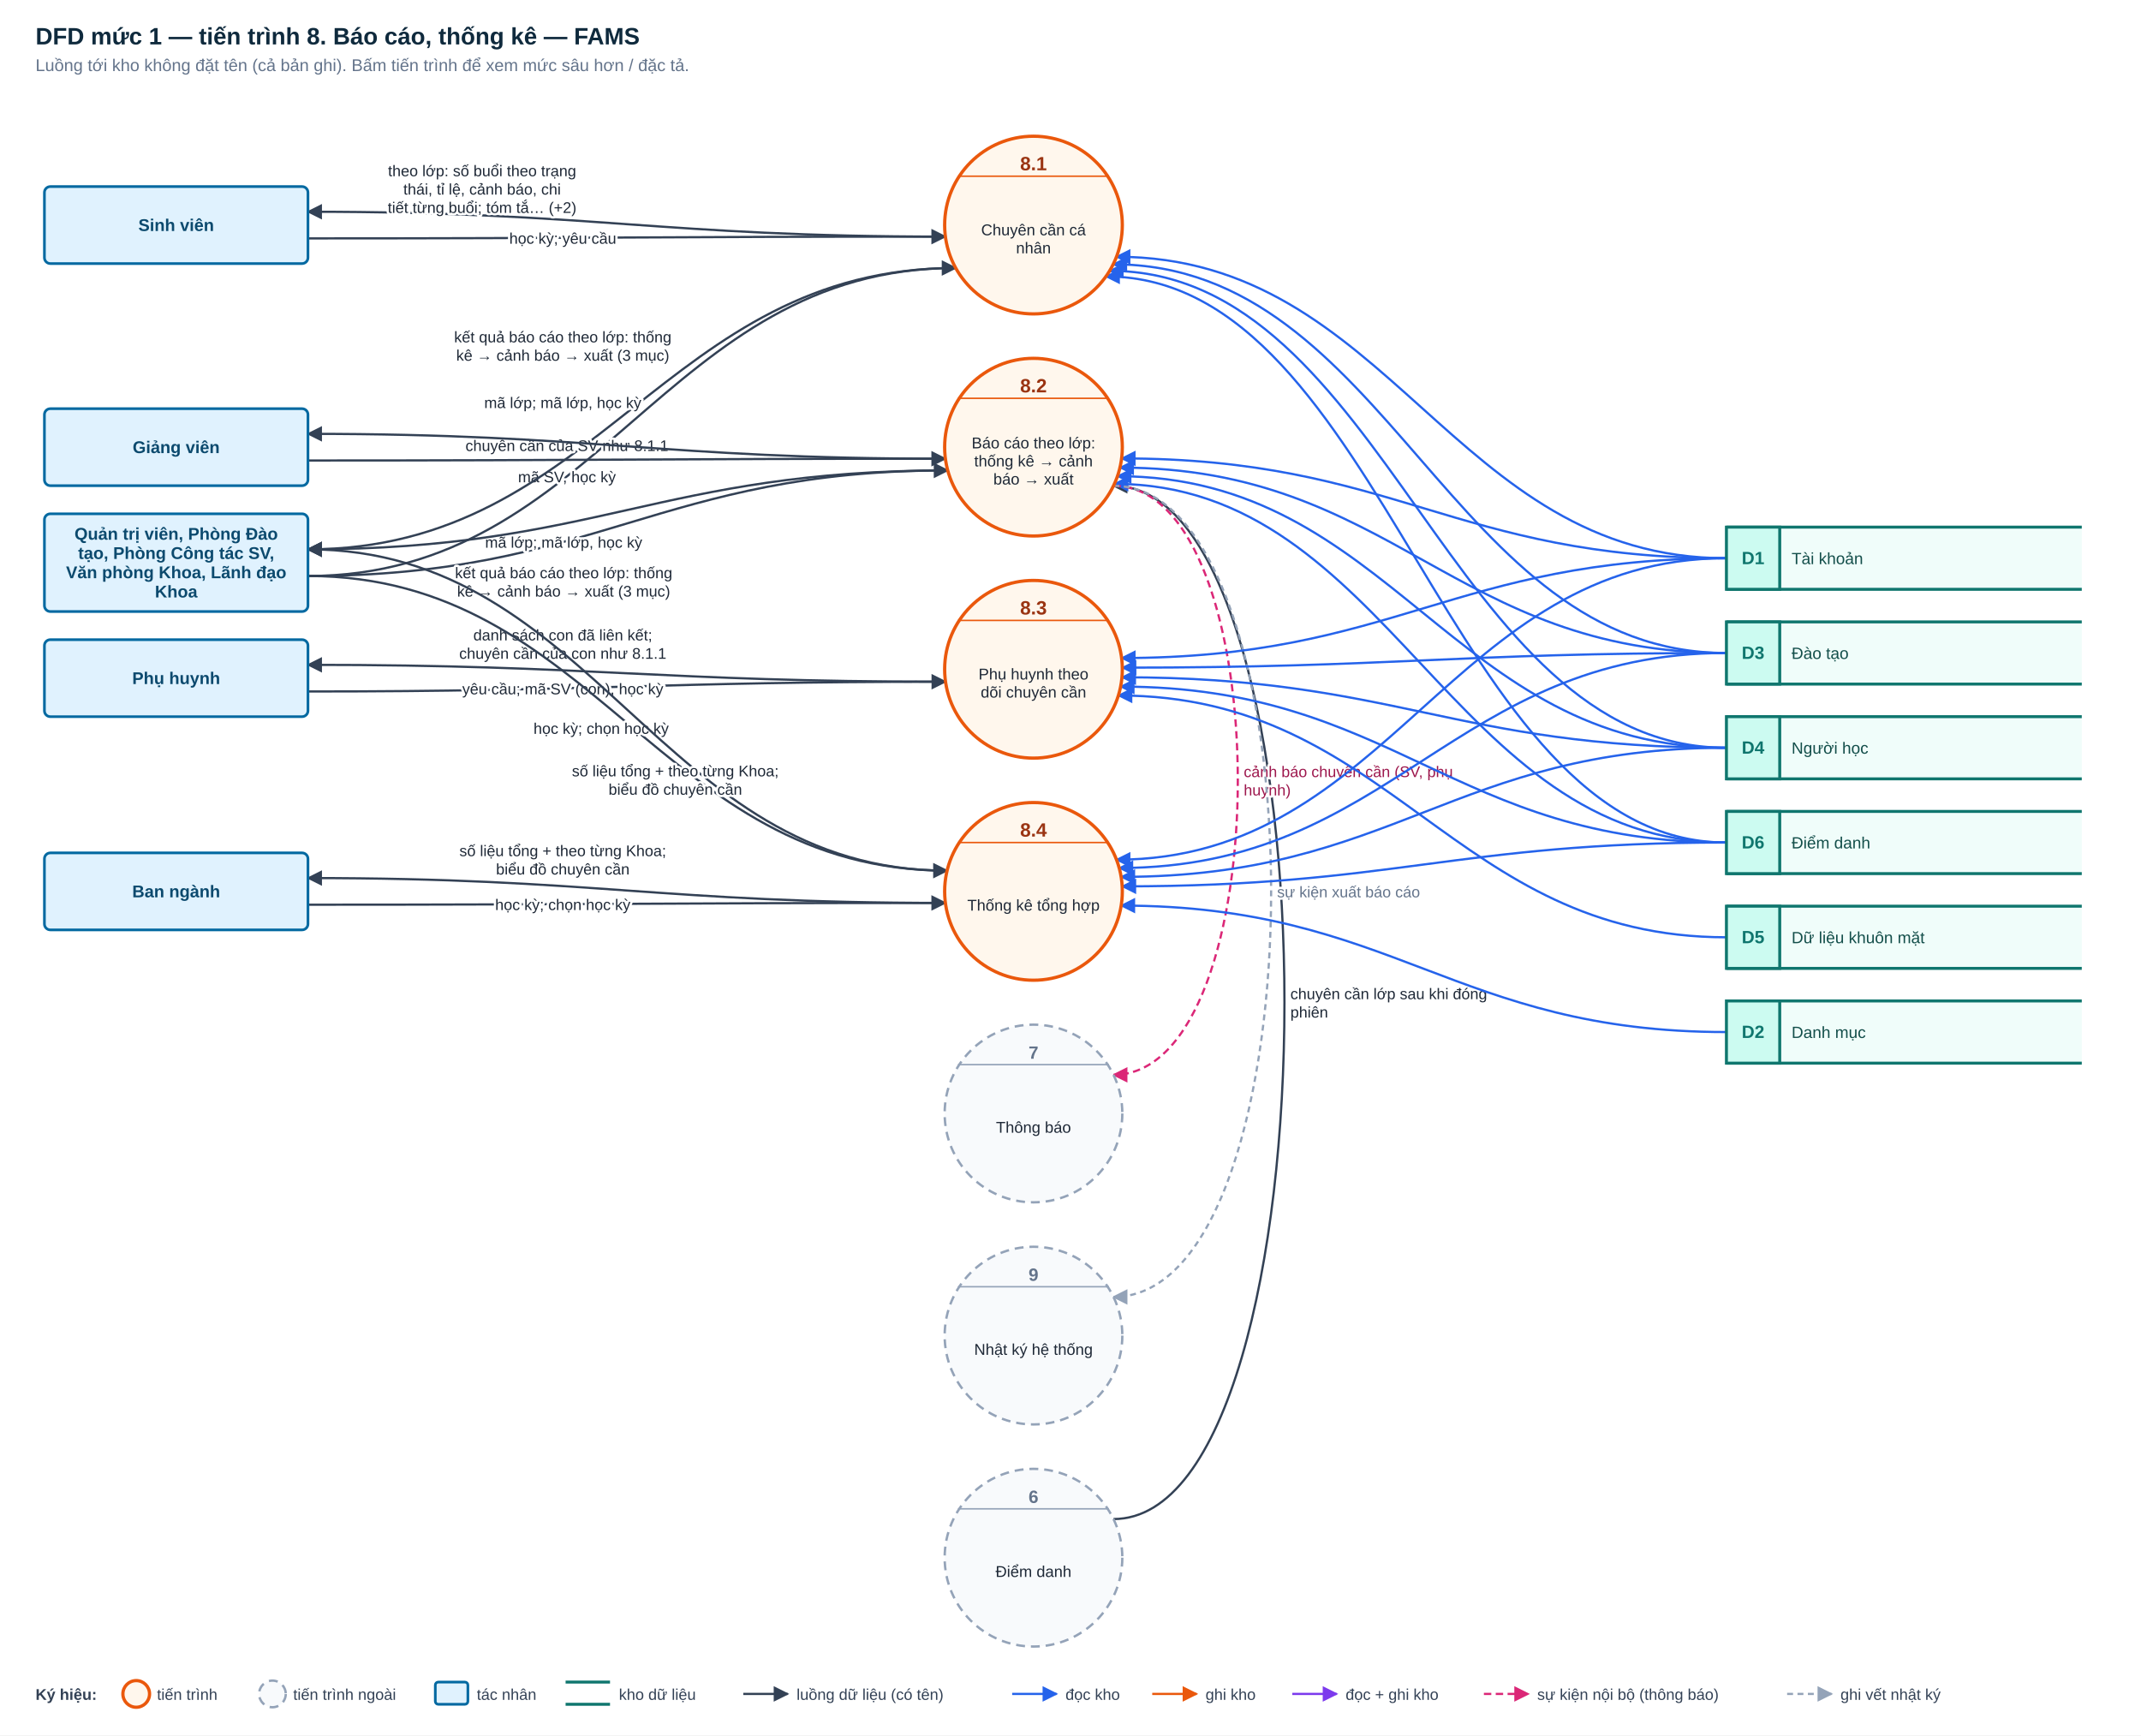
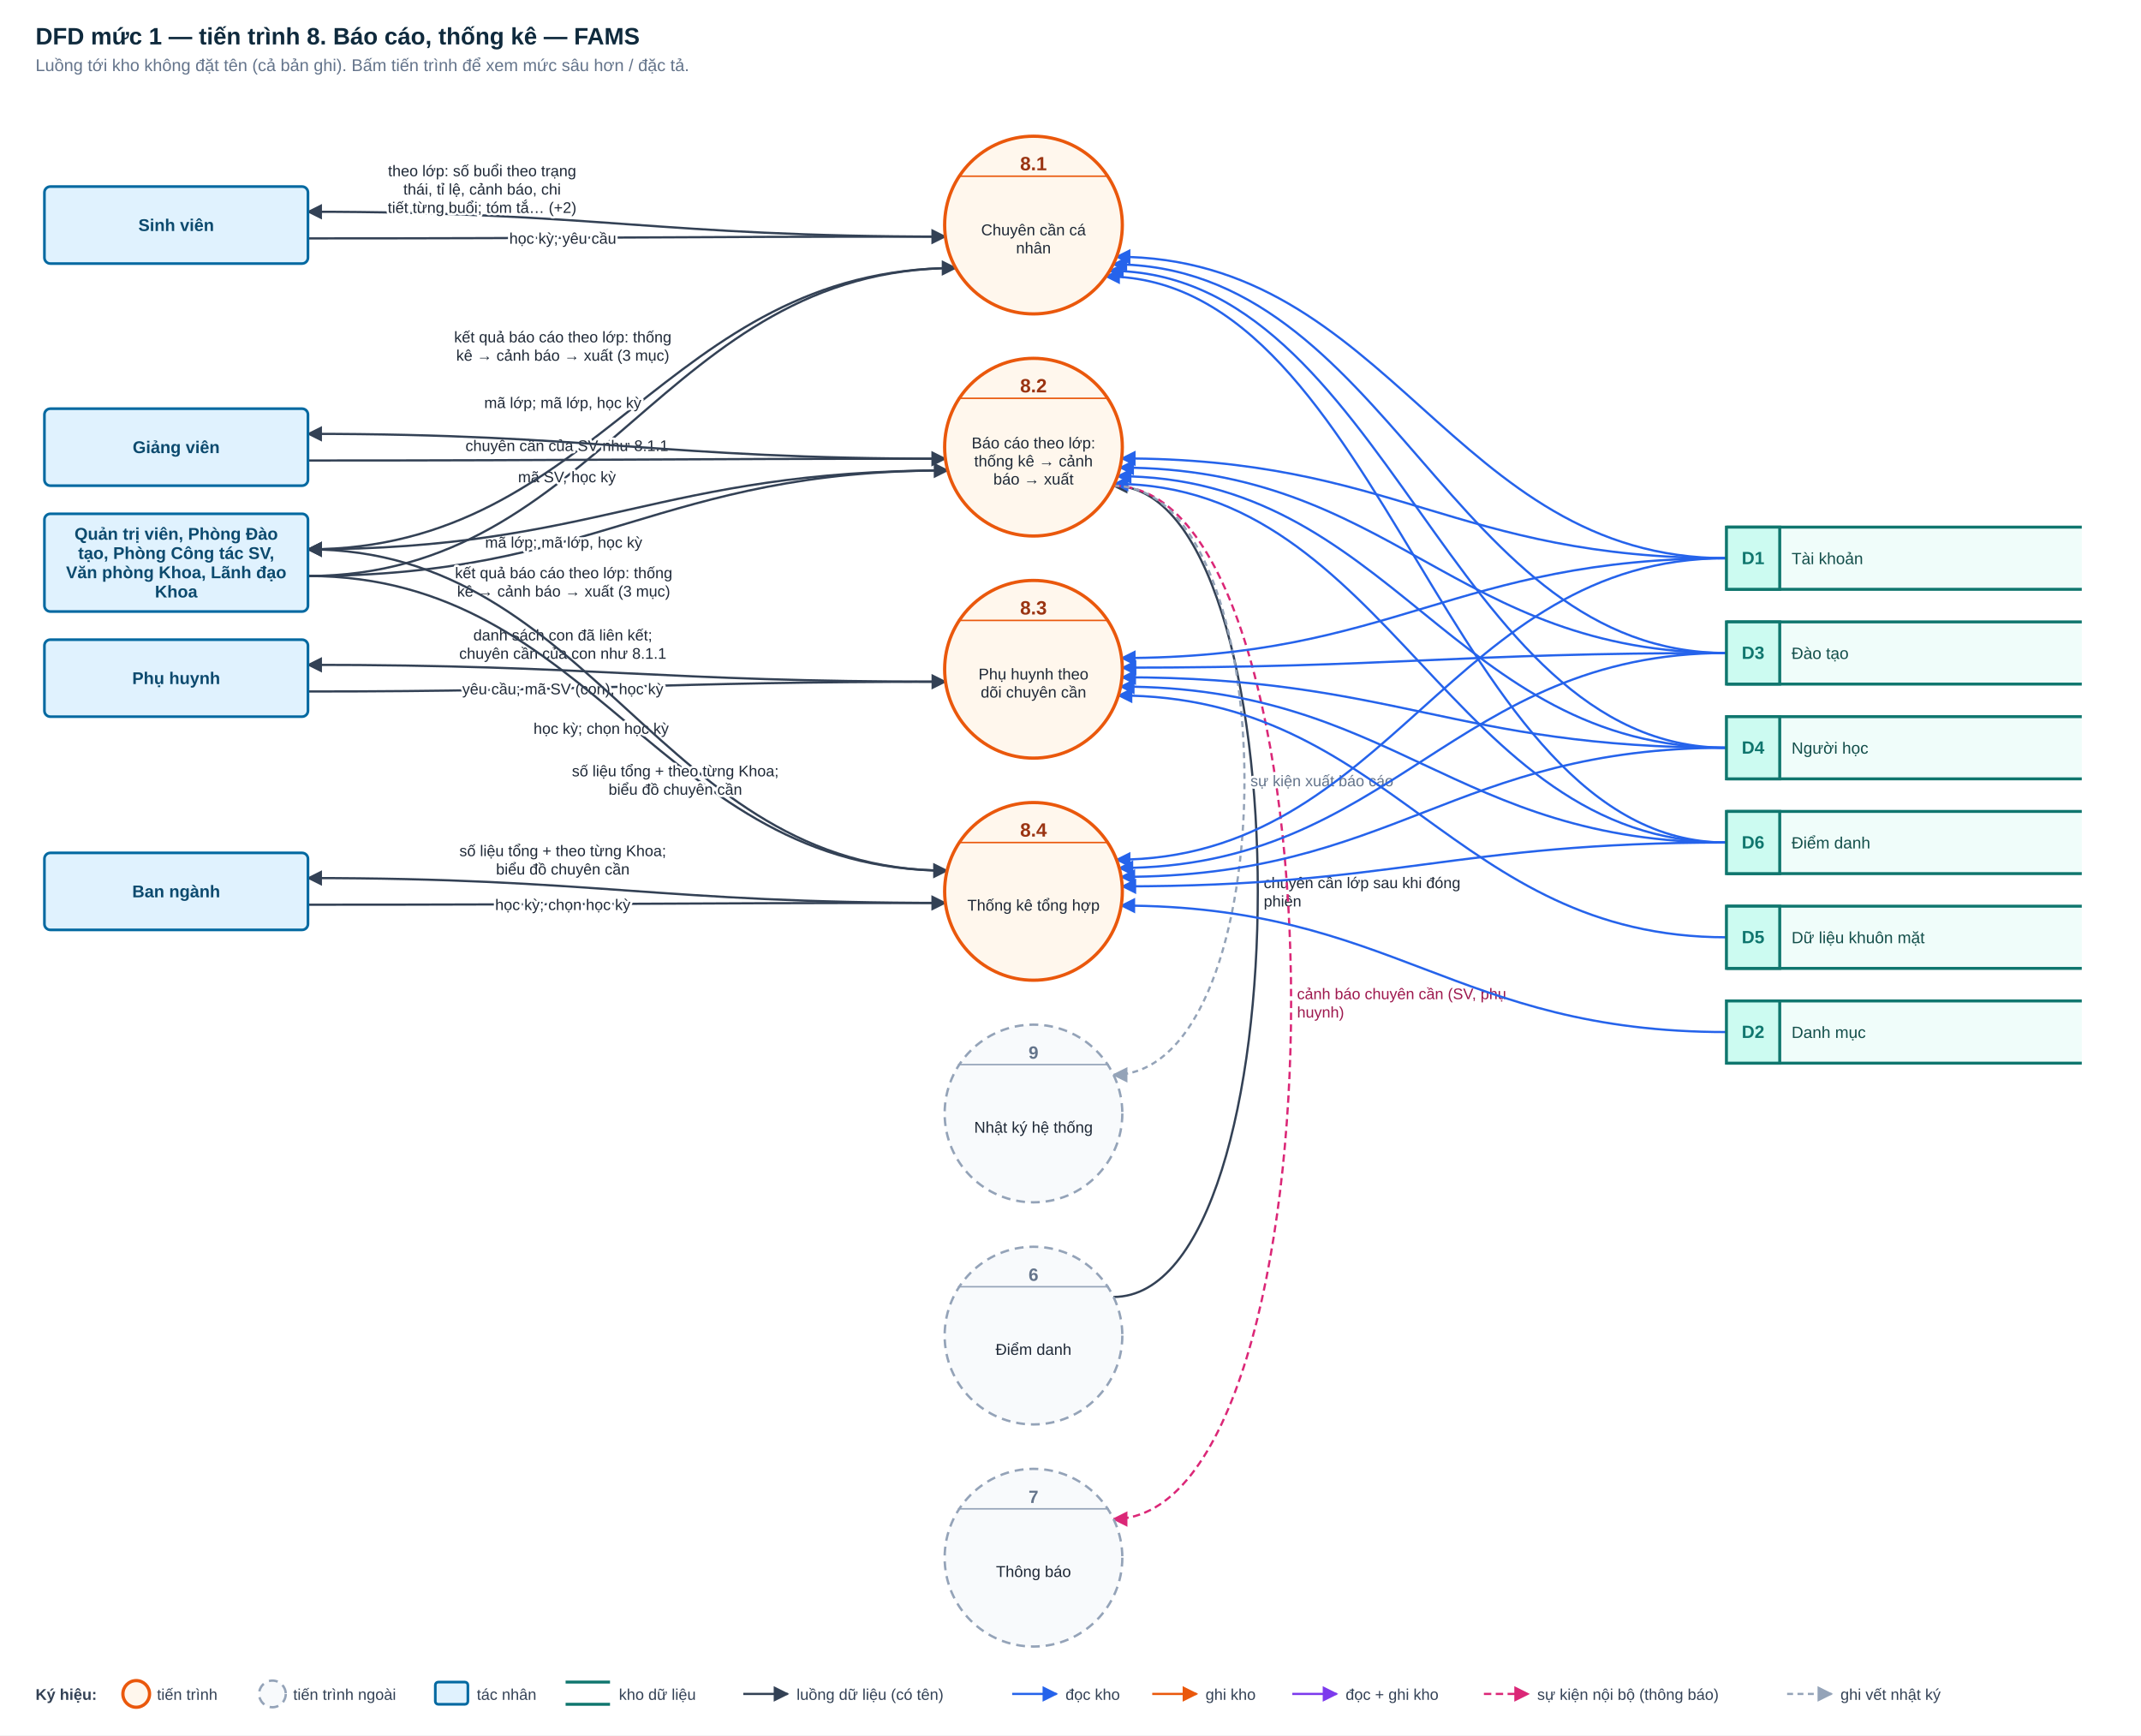
<svg xmlns="http://www.w3.org/2000/svg" width="1446" height="1172" viewBox="0 0 1446 1172">
  <style>
text{font-family:'Segoe UI',Arial,sans-serif;fill:#1f2937}
.pc{fill:#fff7ed;stroke:#ea580c;stroke-width:2.2}.px{fill:#f8fafc;stroke:#94a3b8;stroke-width:1.6;stroke-dasharray:6 4}
.pid{font-size:13px;font-weight:800;fill:#9a3412}.pxid{font-size:12px;font-weight:700;fill:#64748b}
.pn{font-size:10.6px}.en{fill:#e0f2fe;stroke:#0369a1;stroke-width:1.8}.et{font-size:11.5px;font-weight:600;fill:#0c4a6e}
.sl{stroke:#0f766e;stroke-width:2}.sc{fill:#ccfbf1;stroke:#0f766e;stroke-width:2}.sid{font-size:12px;font-weight:800;fill:#0f766e}
.st{font-size:11px;fill:#134e4a}.e{fill:none;stroke-width:1.5}.k-data{stroke:#334155}.k-read{stroke:#2563eb}
.k-write{stroke:#ea580c}.k-rw{stroke:#7c3aed}.k-event{stroke:#db2777;stroke-dasharray:5 3}
.k-audit{stroke:#94a3b8;stroke-dasharray:4 3}.lb{font-size:10.4px;paint-order:stroke;stroke:#fff;stroke-width:3.2px;
stroke-linejoin:round}.lb-audit{fill:#64748b}.lb-event{fill:#9d174d}.ttl{font-size:16px;font-weight:800;fill:#0f2a3d}
.sub{font-size:11.5px;fill:#64748b}.lg{font-size:10.5px;fill:#334155}a{cursor:pointer}a:hover .pc,a:hover .en{filter:brightness(.96)}
</style>
  <defs>
    <marker id="m-data" viewBox="0 0 10 10" refX="9" refY="5" markerWidth="7" markerHeight="7" orient="auto-start-reverse">
      <path d="M0,0 L10,5 L0,10 z" fill="#334155" />
    </marker>
    <marker id="m-read" viewBox="0 0 10 10" refX="9" refY="5" markerWidth="7" markerHeight="7" orient="auto-start-reverse">
      <path d="M0,0 L10,5 L0,10 z" fill="#2563eb" />
    </marker>
    <marker id="m-write" viewBox="0 0 10 10" refX="9" refY="5" markerWidth="7" markerHeight="7" orient="auto-start-reverse">
      <path d="M0,0 L10,5 L0,10 z" fill="#ea580c" />
    </marker>
    <marker id="m-rw" viewBox="0 0 10 10" refX="9" refY="5" markerWidth="7" markerHeight="7" orient="auto-start-reverse">
      <path d="M0,0 L10,5 L0,10 z" fill="#7c3aed" />
    </marker>
    <marker id="m-event" viewBox="0 0 10 10" refX="9" refY="5" markerWidth="7" markerHeight="7" orient="auto-start-reverse">
      <path d="M0,0 L10,5 L0,10 z" fill="#db2777" />
    </marker>
    <marker id="m-audit" viewBox="0 0 10 10" refX="9" refY="5" markerWidth="7" markerHeight="7" orient="auto-start-reverse">
      <path d="M0,0 L10,5 L0,10 z" fill="#94a3b8" />
    </marker>
  </defs>
  <rect width="100%" height="100%" fill="#ffffff" />
  <text class="ttl" x="24" y="30">DFD mức 1 — tiến trình 8. Báo cáo, thống kê — FAMS</text>
  <text class="sub" x="24" y="48">Luồng tới kho không đặt tên (cả bản ghi). Bấm tiến trình để xem mức sâu hơn / đặc tả.</text>
-   <path class="e k-data" d="M752.0,1025.9 C906.0,1025.9 906.0,328.1 752.0,328.1" marker-end="url(#m-data)" />
-   <text class="lb lb-data" x="871.5" y="674.8" text-anchor="start">chuyên cần lớp sau khi đóng</text>
-   <text class="lb lb-data" x="871.5" y="687.2" text-anchor="start">phiên</text>
+   <path class="e k-data" d="M752.0,875.9 C882.0,875.9 882.0,328.1 752.0,328.1" marker-end="url(#m-data)" />
+   <text class="lb lb-data" x="853.5" y="599.8" text-anchor="start">chuyên cần lớp sau khi đóng</text>
+   <text class="lb lb-data" x="853.5" y="612.2" text-anchor="start">phiên</text>
  <path class="e k-data" d="M208.0,161.0 C401.7,161.0 444.8,159.8 638.5,159.8" marker-end="url(#m-data)" />
  <text class="lb lb-data" x="380.1" y="164.6" text-anchor="middle">học kỳ; yêu cầu</text>
  <path class="e k-data" d="M638.5,159.8 C444.8,159.8 401.7,143.0 208.0,143.0" marker-end="url(#m-data)" />
  <text class="lb lb-data" x="325.6" y="119.0" text-anchor="middle">theo lớp: số buổi theo trạng</text>
  <text class="lb lb-data" x="325.6" y="131.4" text-anchor="middle">thái, tỉ lệ, cảnh báo, chi</text>
  <text class="lb lb-data" x="325.6" y="143.8" text-anchor="middle">tiết từng buổi; tóm tắ… (+2)</text>
  <path class="e k-read" d="M754.0,173.4 C939.4,173.4 980.6,377.0 1166.0,377.0" marker-start="url(#m-read)" />
  <path class="e k-read" d="M751.8,178.5 C938.2,178.5 979.6,441.0 1166.0,441.0" marker-start="url(#m-read)" />
  <path class="e k-read" d="M749.4,182.9 C936.9,182.9 978.5,505.0 1166.0,505.0" marker-start="url(#m-read)" />
  <path class="e k-read" d="M746.9,186.7 C935.5,186.7 977.4,569.0 1166.0,569.0" marker-start="url(#m-read)" />
  <path class="e k-data" d="M208.0,389.0 C404.9,389.0 448.6,181.0 645.5,181.0" marker-end="url(#m-data)" />
  <text class="lb lb-data" x="382.9" y="325.7" text-anchor="middle">mã SV, học kỳ</text>
  <path class="e k-data" d="M645.5,181.0 C448.6,181.0 404.9,371.0 208.0,371.0" marker-end="url(#m-data)" />
  <text class="lb lb-data" x="382.9" y="304.6" text-anchor="middle">chuyên cần của SV như 8.1.1</text>
  <path class="e k-data" d="M208.0,389.0 C402.4,389.0 445.6,317.7 640.1,317.7" marker-end="url(#m-data)" />
  <text class="lb lb-data" x="380.7" y="369.9" text-anchor="middle">mã lớp; mã lớp, học kỳ</text>
  <path class="e k-data" d="M640.1,317.7 C445.6,317.7 402.4,371.0 208.0,371.0" marker-end="url(#m-data)" />
  <text class="lb lb-data" x="380.7" y="390.5" text-anchor="middle">kết quả báo cáo theo lớp: thống</text>
  <text class="lb lb-data" x="380.7" y="402.9" text-anchor="middle">kê → cảnh báo → xuất (3 mục)</text>
  <path class="e k-data" d="M208.0,311.0 C401.7,311.0 444.8,309.8 638.5,309.8" marker-end="url(#m-data)" />
  <text class="lb lb-data" x="380.1" y="275.6" text-anchor="middle">mã lớp; mã lớp, học kỳ</text>
  <path class="e k-data" d="M638.5,309.8 C444.8,309.8 401.7,293.0 208.0,293.0" marker-end="url(#m-data)" />
  <text class="lb lb-data" x="380.1" y="231.2" text-anchor="middle">kết quả báo cáo theo lớp: thống</text>
  <text class="lb lb-data" x="380.1" y="243.6" text-anchor="middle">kê → cảnh báo → xuất (3 mục)</text>
  <path class="e k-read" d="M756.4,315.8 C940.7,315.8 981.7,441.0 1166.0,441.0" marker-start="url(#m-read)" />
  <path class="e k-read" d="M752.6,326.8 C938.6,326.8 980.0,569.0 1166.0,569.0" marker-start="url(#m-read)" />
  <path class="e k-read" d="M757.5,309.6 C941.3,309.6 982.2,377.0 1166.0,377.0" marker-start="url(#m-read)" />
  <path class="e k-read" d="M754.7,321.6 C939.8,321.6 980.9,505.0 1166.0,505.0" marker-start="url(#m-read)" />
-   <path class="e k-event" d="M752.0,328.1 C864.0,328.1 864.0,725.9 752.0,725.9" marker-end="url(#m-event)" />
-   <text class="lb lb-event" x="840.0" y="524.8" text-anchor="start">cảnh báo chuyên cần (SV, phụ</text>
-   <text class="lb lb-event" x="840.0" y="537.2" text-anchor="start">huynh)</text>
-   <path class="e k-audit audit" d="M752.0,328.1 C894.0,328.1 894.0,875.9 752.0,875.9" marker-end="url(#m-audit)" />
-   <text class="lb lb-audit audit" x="862.5" y="606.0" text-anchor="start">sự kiện xuất báo cáo</text>
+   <path class="e k-event" d="M752.0,328.1 C912.0,328.1 912.0,1025.9 752.0,1025.9" marker-end="url(#m-event)" />
+   <text class="lb lb-event" x="876.0" y="674.8" text-anchor="start">cảnh báo chuyên cần (SV, phụ</text>
+   <text class="lb lb-event" x="876.0" y="687.2" text-anchor="start">huynh)</text>
+   <path class="e k-audit audit" d="M752.0,328.1 C870.0,328.1 870.0,725.9 752.0,725.9" marker-end="url(#m-audit)" />
+   <text class="lb lb-audit audit" x="844.5" y="531.0" text-anchor="start">sự kiện xuất báo cáo</text>
  <path class="e k-data" d="M208.0,467.0 C401.8,467.0 444.8,460.4 638.6,460.4" marker-end="url(#m-data)" />
  <text class="lb lb-data" x="380.1" y="468.9" text-anchor="middle">yêu cầu; mã SV (con), học kỳ</text>
  <path class="e k-data" d="M638.6,460.4 C444.8,460.4 401.8,449.0 208.0,449.0" marker-end="url(#m-data)" />
  <text class="lb lb-data" x="380.1" y="432.5" text-anchor="middle">danh sách con đã liên kết;</text>
  <text class="lb lb-data" x="380.1" y="444.9" text-anchor="middle">chuyên cần của con như 8.1.1</text>
  <path class="e k-read" d="M757.5,444.4 C941.3,444.4 982.2,377.0 1166.0,377.0" marker-start="url(#m-read)" />
  <path class="e k-read" d="M758.0,450.9 C941.6,450.9 982.4,441.0 1166.0,441.0" marker-start="url(#m-read)" />
  <path class="e k-read" d="M757.8,457.4 C941.5,457.4 982.3,505.0 1166.0,505.0" marker-start="url(#m-read)" />
  <path class="e k-read" d="M755.3,469.7 C940.1,469.7 981.2,633.0 1166.0,633.0" marker-start="url(#m-read)" />
  <path class="e k-read" d="M756.8,463.7 C941.0,463.7 981.9,569.0 1166.0,569.0" marker-start="url(#m-read)" />
  <path class="e k-data" d="M208.0,389.0 C402.2,389.0 445.4,588.0 639.7,588.0" marker-end="url(#m-data)" />
  <text class="lb lb-data" x="406.0" y="495.6" text-anchor="middle">học kỳ; chọn học kỳ</text>
  <path class="e k-data" d="M639.7,588.0 C445.4,588.0 402.2,371.0 208.0,371.0" marker-end="url(#m-data)" />
  <text class="lb lb-data" x="456.1" y="524.3" text-anchor="middle">số liệu tổng + theo từng Khoa;</text>
  <text class="lb lb-data" x="456.1" y="536.7" text-anchor="middle">biểu đồ chuyên cần</text>
  <path class="e k-data" d="M208.0,611.0 C401.7,611.0 444.8,609.8 638.5,609.8" marker-end="url(#m-data)" />
  <text class="lb lb-data" x="380.1" y="614.6" text-anchor="middle">học kỳ; chọn học kỳ</text>
  <path class="e k-data" d="M638.5,609.8 C444.8,609.8 401.7,593.0 208.0,593.0" marker-end="url(#m-data)" />
  <text class="lb lb-data" x="380.1" y="578.2" text-anchor="middle">số liệu tổng + theo từng Khoa;</text>
  <text class="lb lb-data" x="380.1" y="590.6" text-anchor="middle">biểu đồ chuyên cần</text>
  <path class="e k-read" d="M754.0,580.6 C939.4,580.6 980.6,377.0 1166.0,377.0" marker-start="url(#m-read)" />
  <path class="e k-read" d="M757.2,611.6 C941.2,611.6 982.1,697.0 1166.0,697.0" marker-start="url(#m-read)" />
  <path class="e k-read" d="M755.9,586.2 C940.4,586.2 981.4,441.0 1166.0,441.0" marker-start="url(#m-read)" />
  <path class="e k-read" d="M757.2,592.2 C941.2,592.2 982.0,505.0 1166.0,505.0" marker-start="url(#m-read)" />
  <path class="e k-read" d="M757.9,598.6 C941.5,598.6 982.4,569.0 1166.0,569.0" marker-start="url(#m-read)" />
  <a href="#L2-8.1">
    <circle class="pc" cx="698.0" cy="152" r="60" />
    <text class="pid" x="698.0" y="115.0" text-anchor="middle">8.1</text>
    <line x1="647.0" y1="119" x2="749.0" y2="119" stroke="#ea580c" stroke-width="1" />
    <text class="pn" x="698.0" y="158.9" text-anchor="middle">Chuyên cần cá</text>
    <text class="pn" x="698.0" y="171.1" text-anchor="middle">nhân</text>
  </a>
  <a href="#L2-8.2">
    <circle class="pc" cx="698.0" cy="302" r="60" />
    <text class="pid" x="698.0" y="265.0" text-anchor="middle">8.2</text>
    <line x1="647.0" y1="269" x2="749.0" y2="269" stroke="#ea580c" stroke-width="1" />
    <text class="pn" x="698.0" y="302.8" text-anchor="middle">Báo cáo theo lớp:</text>
    <text class="pn" x="698.0" y="315.0" text-anchor="middle">thống kê → cảnh</text>
    <text class="pn" x="698.0" y="327.2" text-anchor="middle">báo → xuất</text>
  </a>
  <a href="#L2-8.3">
    <circle class="pc" cx="698.0" cy="452" r="60" />
    <text class="pid" x="698.0" y="415.0" text-anchor="middle">8.3</text>
    <line x1="647.0" y1="419" x2="749.0" y2="419" stroke="#ea580c" stroke-width="1" />
    <text class="pn" x="698.0" y="458.9" text-anchor="middle">Phụ huynh theo</text>
    <text class="pn" x="698.0" y="471.1" text-anchor="middle">dõi chuyên cần</text>
  </a>
  <a href="#L2-8.4">
    <circle class="pc" cx="698.0" cy="602" r="60" />
    <text class="pid" x="698.0" y="565.0" text-anchor="middle">8.4</text>
    <line x1="647.0" y1="569" x2="749.0" y2="569" stroke="#ea580c" stroke-width="1" />
    <text class="pn" x="698.0" y="615.0" text-anchor="middle">Thống kê tổng hợp</text>
  </a>
+   <a href="#L1-PH9">
+     <circle class="px" cx="698.0" cy="752" r="60" />
+     <text class="pxid" x="698.0" y="715.0" text-anchor="middle">9</text>
+     <line x1="647.0" y1="719" x2="749.0" y2="719" stroke="#94a3b8" stroke-width="1" />
+     <text class="pn" x="698.0" y="765.0" text-anchor="middle">Nhật ký hệ thống</text>
+   </a>
+   <a href="#L1-PH6">
+     <circle class="px" cx="698.0" cy="902" r="60" />
+     <text class="pxid" x="698.0" y="865.0" text-anchor="middle">6</text>
+     <line x1="647.0" y1="869" x2="749.0" y2="869" stroke="#94a3b8" stroke-width="1" />
+     <text class="pn" x="698.0" y="915.0" text-anchor="middle">Điểm danh</text>
+   </a>
  <a href="#L1-PH7">
-     <circle class="px" cx="698.0" cy="752" r="60" />
-     <text class="pxid" x="698.0" y="715.0" text-anchor="middle">7</text>
-     <line x1="647.0" y1="719" x2="749.0" y2="719" stroke="#94a3b8" stroke-width="1" />
-     <text class="pn" x="698.0" y="765.0" text-anchor="middle">Thông báo</text>
-   </a>
-   <a href="#L1-PH9">
-     <circle class="px" cx="698.0" cy="902" r="60" />
-     <text class="pxid" x="698.0" y="865.0" text-anchor="middle">9</text>
-     <line x1="647.0" y1="869" x2="749.0" y2="869" stroke="#94a3b8" stroke-width="1" />
-     <text class="pn" x="698.0" y="915.0" text-anchor="middle">Nhật ký hệ thống</text>
-   </a>
-   <a href="#L1-PH6">
    <circle class="px" cx="698.0" cy="1052" r="60" />
-     <text class="pxid" x="698.0" y="1015.0" text-anchor="middle">6</text>
+     <text class="pxid" x="698.0" y="1015.0" text-anchor="middle">7</text>
    <line x1="647.0" y1="1019" x2="749.0" y2="1019" stroke="#94a3b8" stroke-width="1" />
-     <text class="pn" x="698.0" y="1065.0" text-anchor="middle">Điểm danh</text>
+     <text class="pn" x="698.0" y="1065.0" text-anchor="middle">Thông báo</text>
  </a>
  <a href="dac_ta_chuc_nang.html?tac_nhan=SV">
    <rect class="en" x="30.0" y="126.0" width="178" height="52" rx="4" />
    <text class="et" x="119.0" y="156.0" text-anchor="middle">Sinh viên</text>
  </a>
  <a href="dac_ta_chuc_nang.html?tac_nhan=GV">
    <rect class="en" x="30.0" y="276.0" width="178" height="52" rx="4" />
    <text class="et" x="119.0" y="306.0" text-anchor="middle">Giảng viên</text>
  </a>
  <g>
    <rect class="en" x="30.0" y="347.0" width="178" height="66" rx="4" />
    <text class="et" x="119.0" y="364.5" text-anchor="middle">Quản trị viên, Phòng Đào</text>
    <text class="et" x="119.0" y="377.5" text-anchor="middle">tạo, Phòng Công tác SV,</text>
    <text class="et" x="119.0" y="390.5" text-anchor="middle">Văn phòng Khoa, Lãnh đạo</text>
    <text class="et" x="119.0" y="403.5" text-anchor="middle">Khoa</text>
  </g>
  <a href="dac_ta_chuc_nang.html?tac_nhan=PH">
    <rect class="en" x="30.0" y="432.0" width="178" height="52" rx="4" />
    <text class="et" x="119.0" y="462.0" text-anchor="middle">Phụ huynh</text>
  </a>
  <a href="dac_ta_chuc_nang.html?tac_nhan=BN">
    <rect class="en" x="30.0" y="576.0" width="178" height="52" rx="4" />
    <text class="et" x="119.0" y="606.0" text-anchor="middle">Ban ngành</text>
  </a>
  <a href="csdl_chi_tiet.html#users">
    <rect x="1166.0" y="356.0" width="240" height="42" fill="#f0fdfa" />
    <line class="sl" x1="1166.0" y1="356.0" x2="1406.0" y2="356.0" />
    <line class="sl" x1="1166.0" y1="398.0" x2="1406.0" y2="398.0" />
    <rect class="sc" x="1166.0" y="356.0" width="36" height="42" />
    <text class="sid" x="1184.0" y="381.0" text-anchor="middle">D1</text>
    <text class="st" x="1210.0" y="381.0" text-anchor="start">Tài khoản</text>
  </a>
  <a href="csdl_chi_tiet.html#lecturers">
    <rect x="1166.0" y="420.0" width="240" height="42" fill="#f0fdfa" />
    <line class="sl" x1="1166.0" y1="420.0" x2="1406.0" y2="420.0" />
    <line class="sl" x1="1166.0" y1="462.0" x2="1406.0" y2="462.0" />
    <rect class="sc" x="1166.0" y="420.0" width="36" height="42" />
    <text class="sid" x="1184.0" y="445.0" text-anchor="middle">D3</text>
    <text class="st" x="1210.0" y="445.0" text-anchor="start">Đào tạo</text>
  </a>
  <a href="csdl_chi_tiet.html#students">
    <rect x="1166.0" y="484.0" width="240" height="42" fill="#f0fdfa" />
    <line class="sl" x1="1166.0" y1="484.0" x2="1406.0" y2="484.0" />
    <line class="sl" x1="1166.0" y1="526.0" x2="1406.0" y2="526.0" />
    <rect class="sc" x="1166.0" y="484.0" width="36" height="42" />
    <text class="sid" x="1184.0" y="509.0" text-anchor="middle">D4</text>
    <text class="st" x="1210.0" y="509.0" text-anchor="start">Người học</text>
  </a>
  <a href="csdl_chi_tiet.html#attendance_sessions">
    <rect x="1166.0" y="548.0" width="240" height="42" fill="#f0fdfa" />
    <line class="sl" x1="1166.0" y1="548.0" x2="1406.0" y2="548.0" />
    <line class="sl" x1="1166.0" y1="590.0" x2="1406.0" y2="590.0" />
    <rect class="sc" x="1166.0" y="548.0" width="36" height="42" />
    <text class="sid" x="1184.0" y="573.0" text-anchor="middle">D6</text>
    <text class="st" x="1210.0" y="573.0" text-anchor="start">Điểm danh</text>
  </a>
  <a href="csdl_chi_tiet.html#face_embeddings">
    <rect x="1166.0" y="612.0" width="240" height="42" fill="#f0fdfa" />
    <line class="sl" x1="1166.0" y1="612.0" x2="1406.0" y2="612.0" />
    <line class="sl" x1="1166.0" y1="654.0" x2="1406.0" y2="654.0" />
    <rect class="sc" x="1166.0" y="612.0" width="36" height="42" />
    <text class="sid" x="1184.0" y="637.0" text-anchor="middle">D5</text>
    <text class="st" x="1210.0" y="637.0" text-anchor="start">Dữ liệu khuôn mặt</text>
  </a>
  <a href="csdl_chi_tiet.html#units">
    <rect x="1166.0" y="676.0" width="240" height="42" fill="#f0fdfa" />
    <line class="sl" x1="1166.0" y1="676.0" x2="1406.0" y2="676.0" />
    <line class="sl" x1="1166.0" y1="718.0" x2="1406.0" y2="718.0" />
    <rect class="sc" x="1166.0" y="676.0" width="36" height="42" />
    <text class="sid" x="1184.0" y="701.0" text-anchor="middle">D2</text>
    <text class="st" x="1210.0" y="701.0" text-anchor="start">Danh mục</text>
  </a>
  <text class="lg" x="24" y="1148" font-weight="700">Ký hiệu:</text>
  <circle class="pc" cx="92" cy="1144" r="9" />
  <text class="lg" x="106" y="1148">tiến trình</text>
  <circle class="px" cx="184" cy="1144" r="9" />
  <text class="lg" x="198" y="1148">tiến trình ngoài</text>
  <rect class="en" x="294" y="1136" width="22" height="15" rx="2" />
  <text class="lg" x="322" y="1148">tác nhân</text>
  <line class="sl" x1="382" y1="1136" x2="412" y2="1136" />
  <line class="sl" x1="382" y1="1151" x2="412" y2="1151" />
  <text class="lg" x="418" y="1148">kho dữ liệu</text>
  <path class="e k-data" d="M502,1144 L532,1144" marker-end="url(#m-data)" />
  <text class="lg" x="538" y="1148">luồng dữ liệu (có tên)</text>
  <path class="e k-read" d="M683.6,1144 L713.6,1144" marker-end="url(#m-read)" />
  <text class="lg" x="719.6" y="1148">đọc kho</text>
  <path class="e k-write" d="M778.2,1144 L808.2,1144" marker-end="url(#m-write)" />
  <text class="lg" x="814.2" y="1148">ghi kho</text>
  <path class="e k-rw" d="M872.8,1144 L902.8,1144" marker-end="url(#m-rw)" />
  <text class="lg" x="908.8" y="1148">đọc + ghi kho</text>
  <path class="e k-event" d="M1002.2,1144 L1032.2,1144" marker-end="url(#m-event)" />
  <text class="lg" x="1038.2" y="1148">sự kiện nội bộ (thông báo)</text>
  <path class="e k-audit" d="M1207.0,1144 L1237.0,1144" marker-end="url(#m-audit)" />
  <text class="lg" x="1243.0" y="1148">ghi vết nhật ký</text>
</svg>
